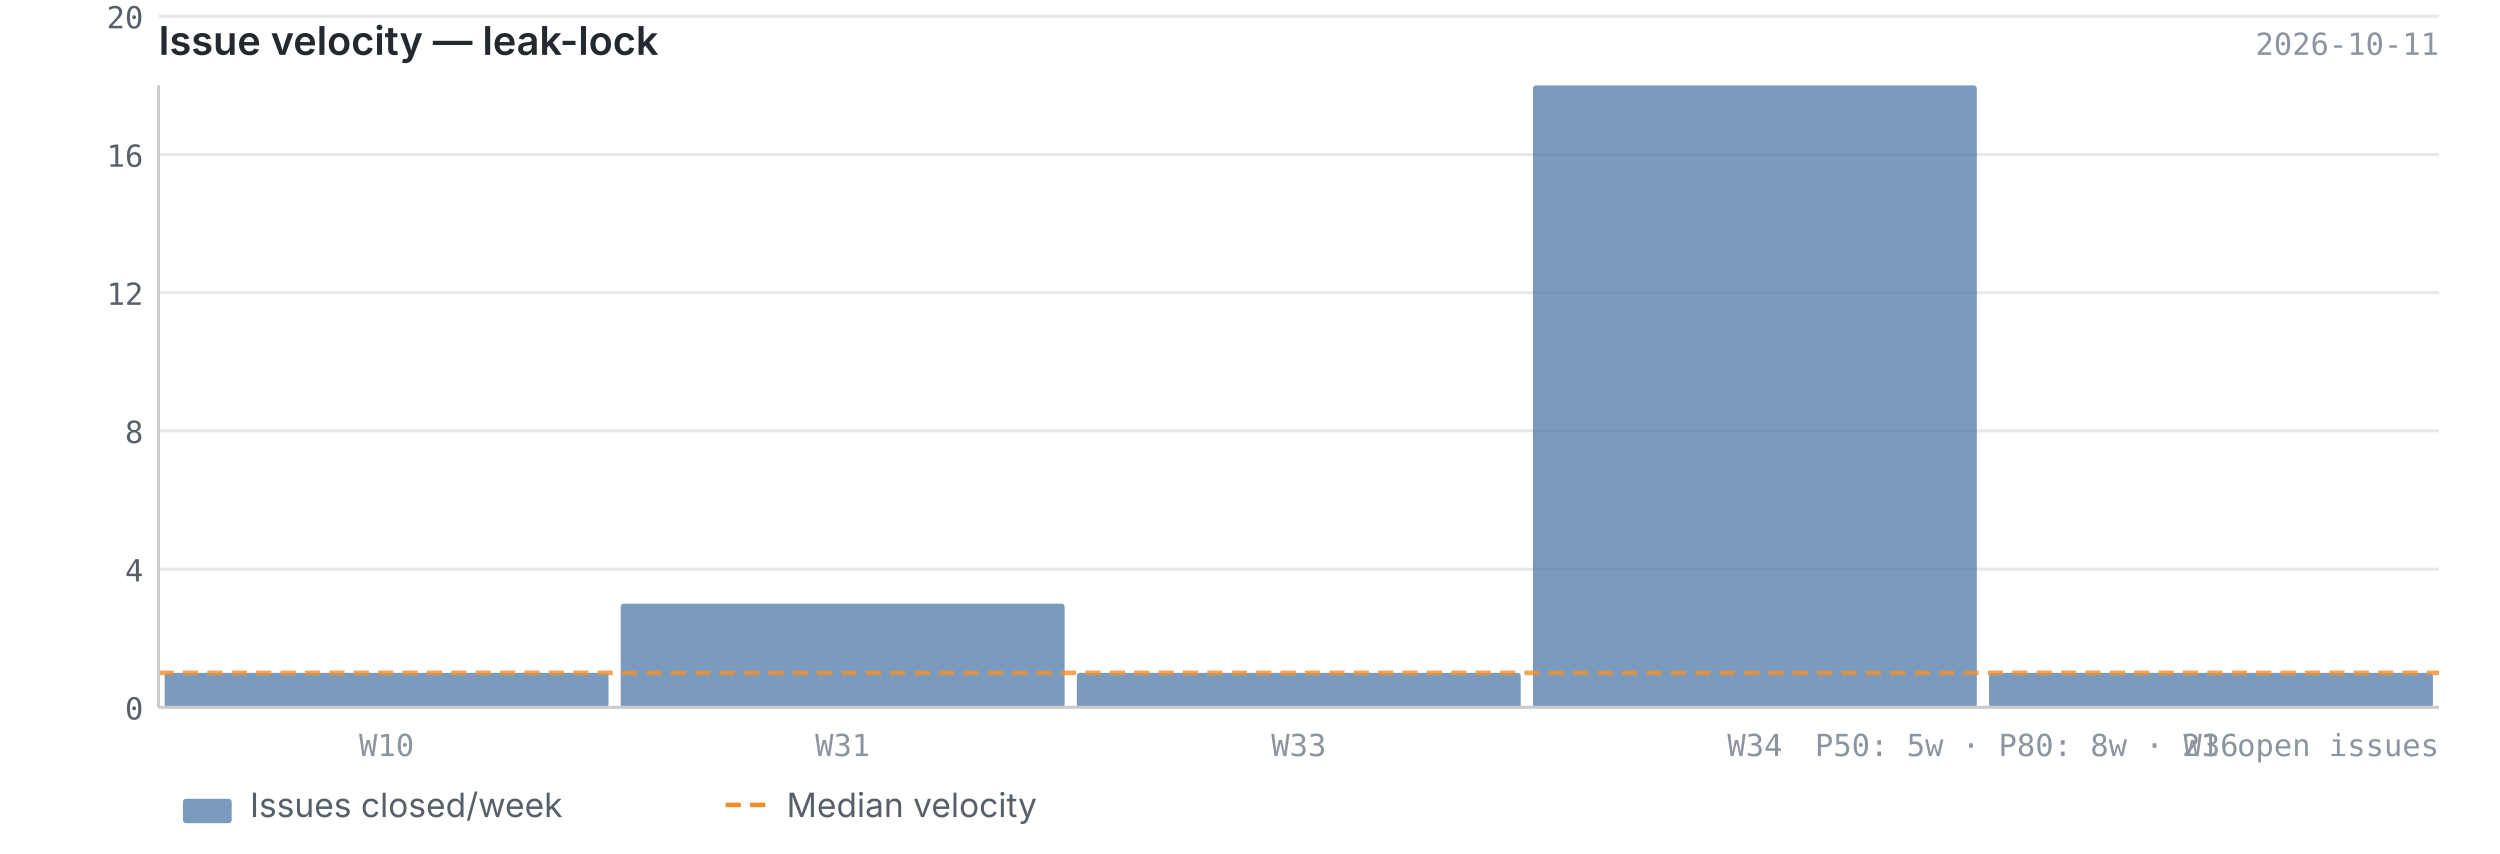
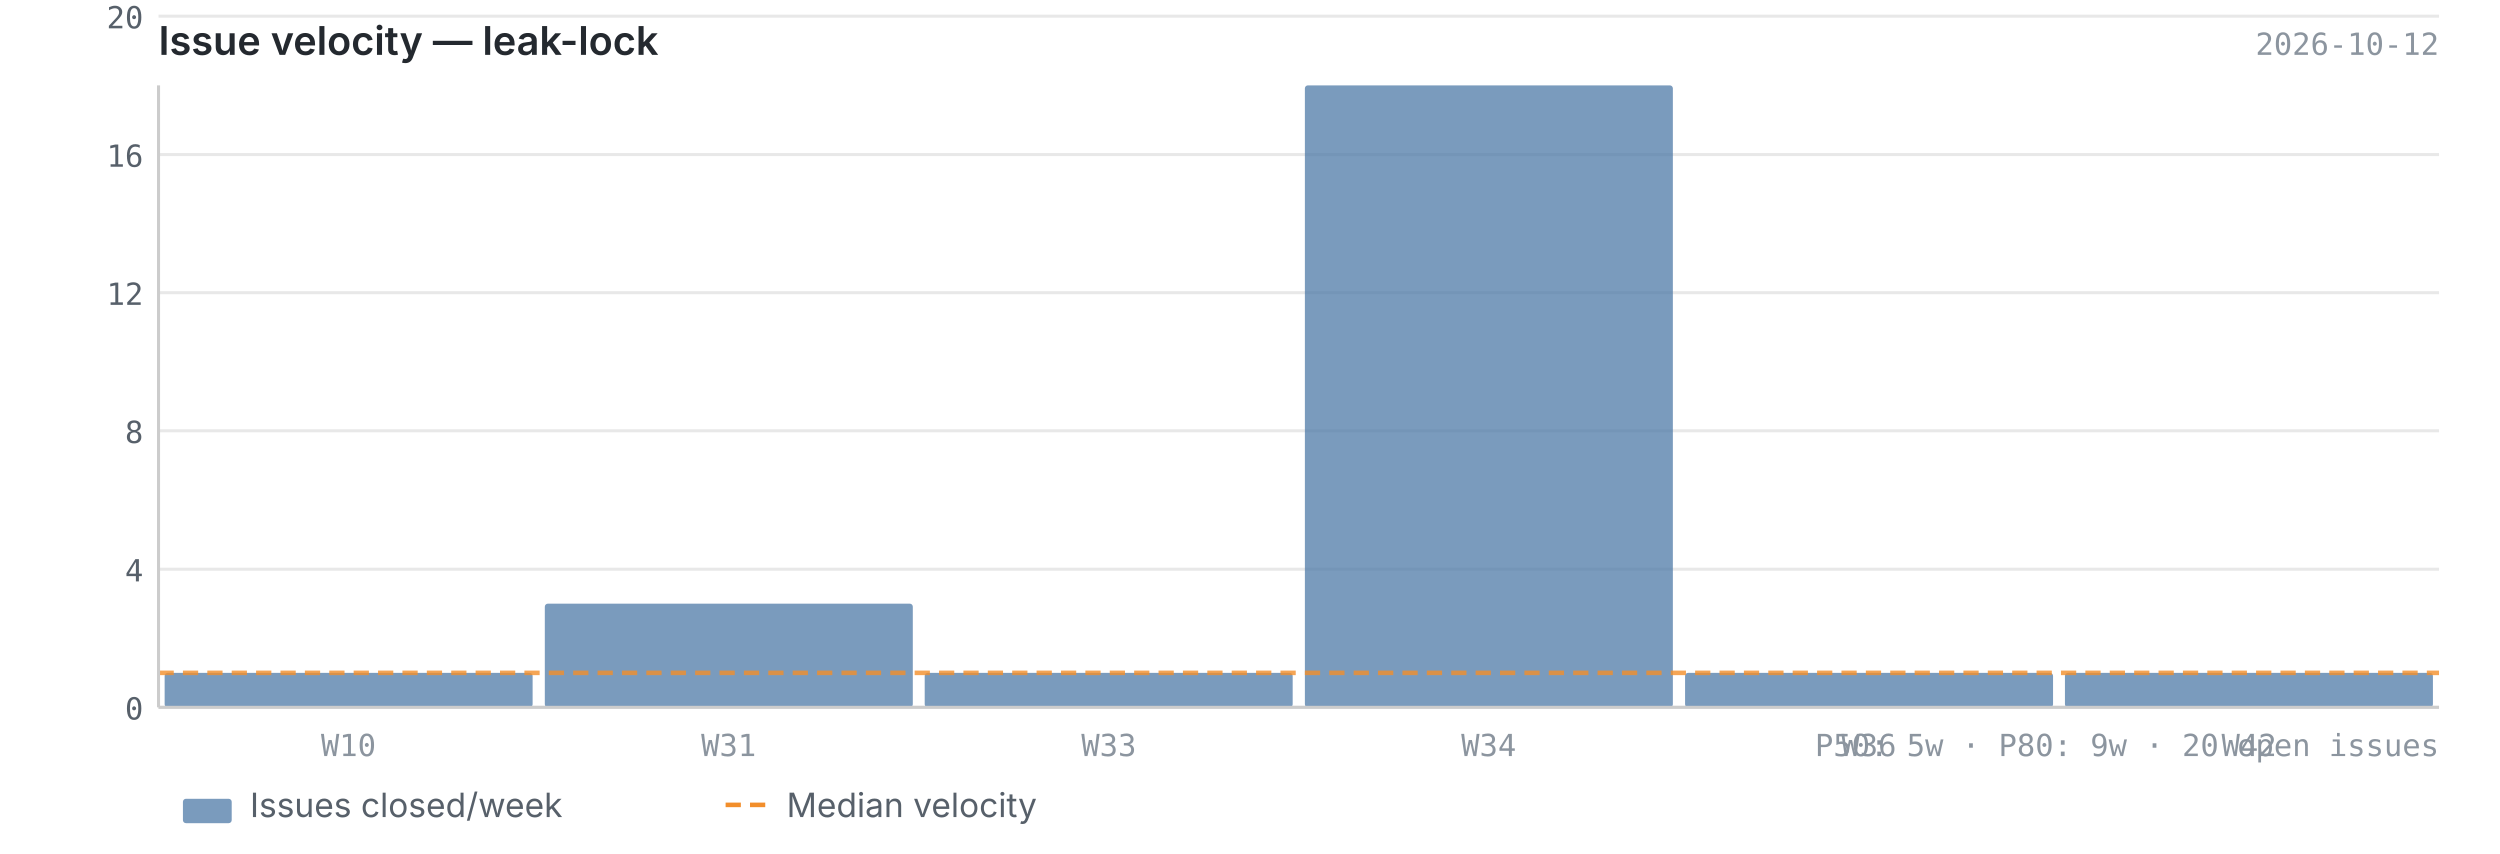
<svg xmlns="http://www.w3.org/2000/svg" viewBox="0 0 820 280" width="820" height="280">
  <text x="52" y="18" font-size="13" font-weight="600" fill="#24292f" font-family="-apple-system, BlinkMacSystemFont, 'Segoe UI', sans-serif">Issue velocity — leak-lock</text>
-   <text x="800" y="18" font-size="10" fill="#8c959f" font-family="ui-monospace, SFMono-Regular, 'SF Mono', Menlo, monospace" text-anchor="end">2026-10-11</text>
+   <text x="800" y="18" font-size="10" fill="#8c959f" font-family="ui-monospace, SFMono-Regular, 'SF Mono', Menlo, monospace" text-anchor="end">2026-10-12</text>
  <line x1="52" y1="232.0" x2="800" y2="232.0" stroke="#e8e8e8" stroke-width="1" />
  <line x1="52" y1="186.7" x2="800" y2="186.7" stroke="#e8e8e8" stroke-width="1" />
  <line x1="52" y1="141.3" x2="800" y2="141.3" stroke="#e8e8e8" stroke-width="1" />
  <line x1="52" y1="96.0" x2="800" y2="96.0" stroke="#e8e8e8" stroke-width="1" />
  <line x1="52" y1="50.7" x2="800" y2="50.7" stroke="#e8e8e8" stroke-width="1" />
  <line x1="52" y1="5.3" x2="800" y2="5.3" stroke="#e8e8e8" stroke-width="1" />
-   <rect x="54.0" y="220.7" width="145.6" height="11.3" fill="#4e79a7" opacity="0.75" rx="1" />
-   <rect x="203.6" y="198.0" width="145.6" height="34.0" fill="#4e79a7" opacity="0.75" rx="1" />
-   <rect x="353.2" y="220.7" width="145.6" height="11.3" fill="#4e79a7" opacity="0.75" rx="1" />
-   <rect x="502.8" y="28.0" width="145.6" height="204.0" fill="#4e79a7" opacity="0.75" rx="1" />
-   <rect x="652.4" y="220.7" width="145.6" height="11.3" fill="#4e79a7" opacity="0.75" rx="1" />
+   <rect x="54.0" y="220.7" width="120.7" height="11.3" fill="#4e79a7" opacity="0.75" rx="1" />
+   <rect x="178.7" y="198.0" width="120.7" height="34.0" fill="#4e79a7" opacity="0.75" rx="1" />
+   <rect x="303.3" y="220.7" width="120.7" height="11.3" fill="#4e79a7" opacity="0.75" rx="1" />
+   <rect x="428.0" y="28.0" width="120.7" height="204.0" fill="#4e79a7" opacity="0.75" rx="1" />
+   <rect x="552.7" y="220.7" width="120.7" height="11.3" fill="#4e79a7" opacity="0.75" rx="1" />
+   <rect x="677.3" y="220.7" width="120.7" height="11.3" fill="#4e79a7" opacity="0.75" rx="1" />
  <line x1="52" y1="220.7" x2="800" y2="220.7" stroke="#f28e2b" stroke-width="1.5" stroke-dasharray="5,3" opacity="0.8" />
  <line x1="52" y1="28" x2="52" y2="232" stroke="#cccccc" stroke-width="1" />
  <line x1="52" y1="232" x2="800" y2="232" stroke="#cccccc" stroke-width="1" />
  <text x="47" y="236.0" text-anchor="end" font-size="10" fill="#57606a" font-family="ui-monospace, SFMono-Regular, 'SF Mono', Menlo, monospace">0</text>
  <text x="47" y="190.7" text-anchor="end" font-size="10" fill="#57606a" font-family="ui-monospace, SFMono-Regular, 'SF Mono', Menlo, monospace">4</text>
  <text x="47" y="145.3" text-anchor="end" font-size="10" fill="#57606a" font-family="ui-monospace, SFMono-Regular, 'SF Mono', Menlo, monospace">8</text>
  <text x="47" y="100.0" text-anchor="end" font-size="10" fill="#57606a" font-family="ui-monospace, SFMono-Regular, 'SF Mono', Menlo, monospace">12</text>
  <text x="47" y="54.7" text-anchor="end" font-size="10" fill="#57606a" font-family="ui-monospace, SFMono-Regular, 'SF Mono', Menlo, monospace">16</text>
  <text x="47" y="9.3" text-anchor="end" font-size="10" fill="#57606a" font-family="ui-monospace, SFMono-Regular, 'SF Mono', Menlo, monospace">20</text>
-   <text x="126.8" y="248" text-anchor="middle" font-size="10" fill="#8c959f" font-family="ui-monospace, SFMono-Regular, 'SF Mono', Menlo, monospace">W10</text>
-   <text x="276.4" y="248" text-anchor="middle" font-size="10" fill="#8c959f" font-family="ui-monospace, SFMono-Regular, 'SF Mono', Menlo, monospace">W31</text>
-   <text x="426.0" y="248" text-anchor="middle" font-size="10" fill="#8c959f" font-family="ui-monospace, SFMono-Regular, 'SF Mono', Menlo, monospace">W33</text>
-   <text x="575.6" y="248" text-anchor="middle" font-size="10" fill="#8c959f" font-family="ui-monospace, SFMono-Regular, 'SF Mono', Menlo, monospace">W34</text>
-   <text x="725.2" y="248" text-anchor="middle" font-size="10" fill="#8c959f" font-family="ui-monospace, SFMono-Regular, 'SF Mono', Menlo, monospace">W36</text>
-   <text x="800" y="248" text-anchor="end" font-size="10" fill="#8c959f" font-family="ui-monospace, SFMono-Regular, 'SF Mono', Menlo, monospace">P50: 5w  ·  P80: 8w  ·  21 open issues</text>
+   <text x="114.3" y="248" text-anchor="middle" font-size="10" fill="#8c959f" font-family="ui-monospace, SFMono-Regular, 'SF Mono', Menlo, monospace">W10</text>
+   <text x="239.0" y="248" text-anchor="middle" font-size="10" fill="#8c959f" font-family="ui-monospace, SFMono-Regular, 'SF Mono', Menlo, monospace">W31</text>
+   <text x="363.7" y="248" text-anchor="middle" font-size="10" fill="#8c959f" font-family="ui-monospace, SFMono-Regular, 'SF Mono', Menlo, monospace">W33</text>
+   <text x="488.3" y="248" text-anchor="middle" font-size="10" fill="#8c959f" font-family="ui-monospace, SFMono-Regular, 'SF Mono', Menlo, monospace">W34</text>
+   <text x="613.0" y="248" text-anchor="middle" font-size="10" fill="#8c959f" font-family="ui-monospace, SFMono-Regular, 'SF Mono', Menlo, monospace">W36</text>
+   <text x="737.7" y="248" text-anchor="middle" font-size="10" fill="#8c959f" font-family="ui-monospace, SFMono-Regular, 'SF Mono', Menlo, monospace">W42</text>
+   <text x="800" y="248" text-anchor="end" font-size="10" fill="#8c959f" font-family="ui-monospace, SFMono-Regular, 'SF Mono', Menlo, monospace">P50: 5w  ·  P80: 9w  ·  20 open issues</text>
  <rect x="60" y="262" width="16" height="8" fill="#4e79a7" opacity="0.75" rx="1" />
  <text x="82" y="268" font-size="11" fill="#57606a" font-family="-apple-system, BlinkMacSystemFont, 'Segoe UI', sans-serif">Issues closed/week</text>
  <line x1="238" y1="264" x2="254" y2="264" stroke="#f28e2b" stroke-width="1.5" stroke-dasharray="5,3" />
  <text x="258" y="268" font-size="11" fill="#57606a" font-family="-apple-system, BlinkMacSystemFont, 'Segoe UI', sans-serif">Median velocity</text>
</svg>
